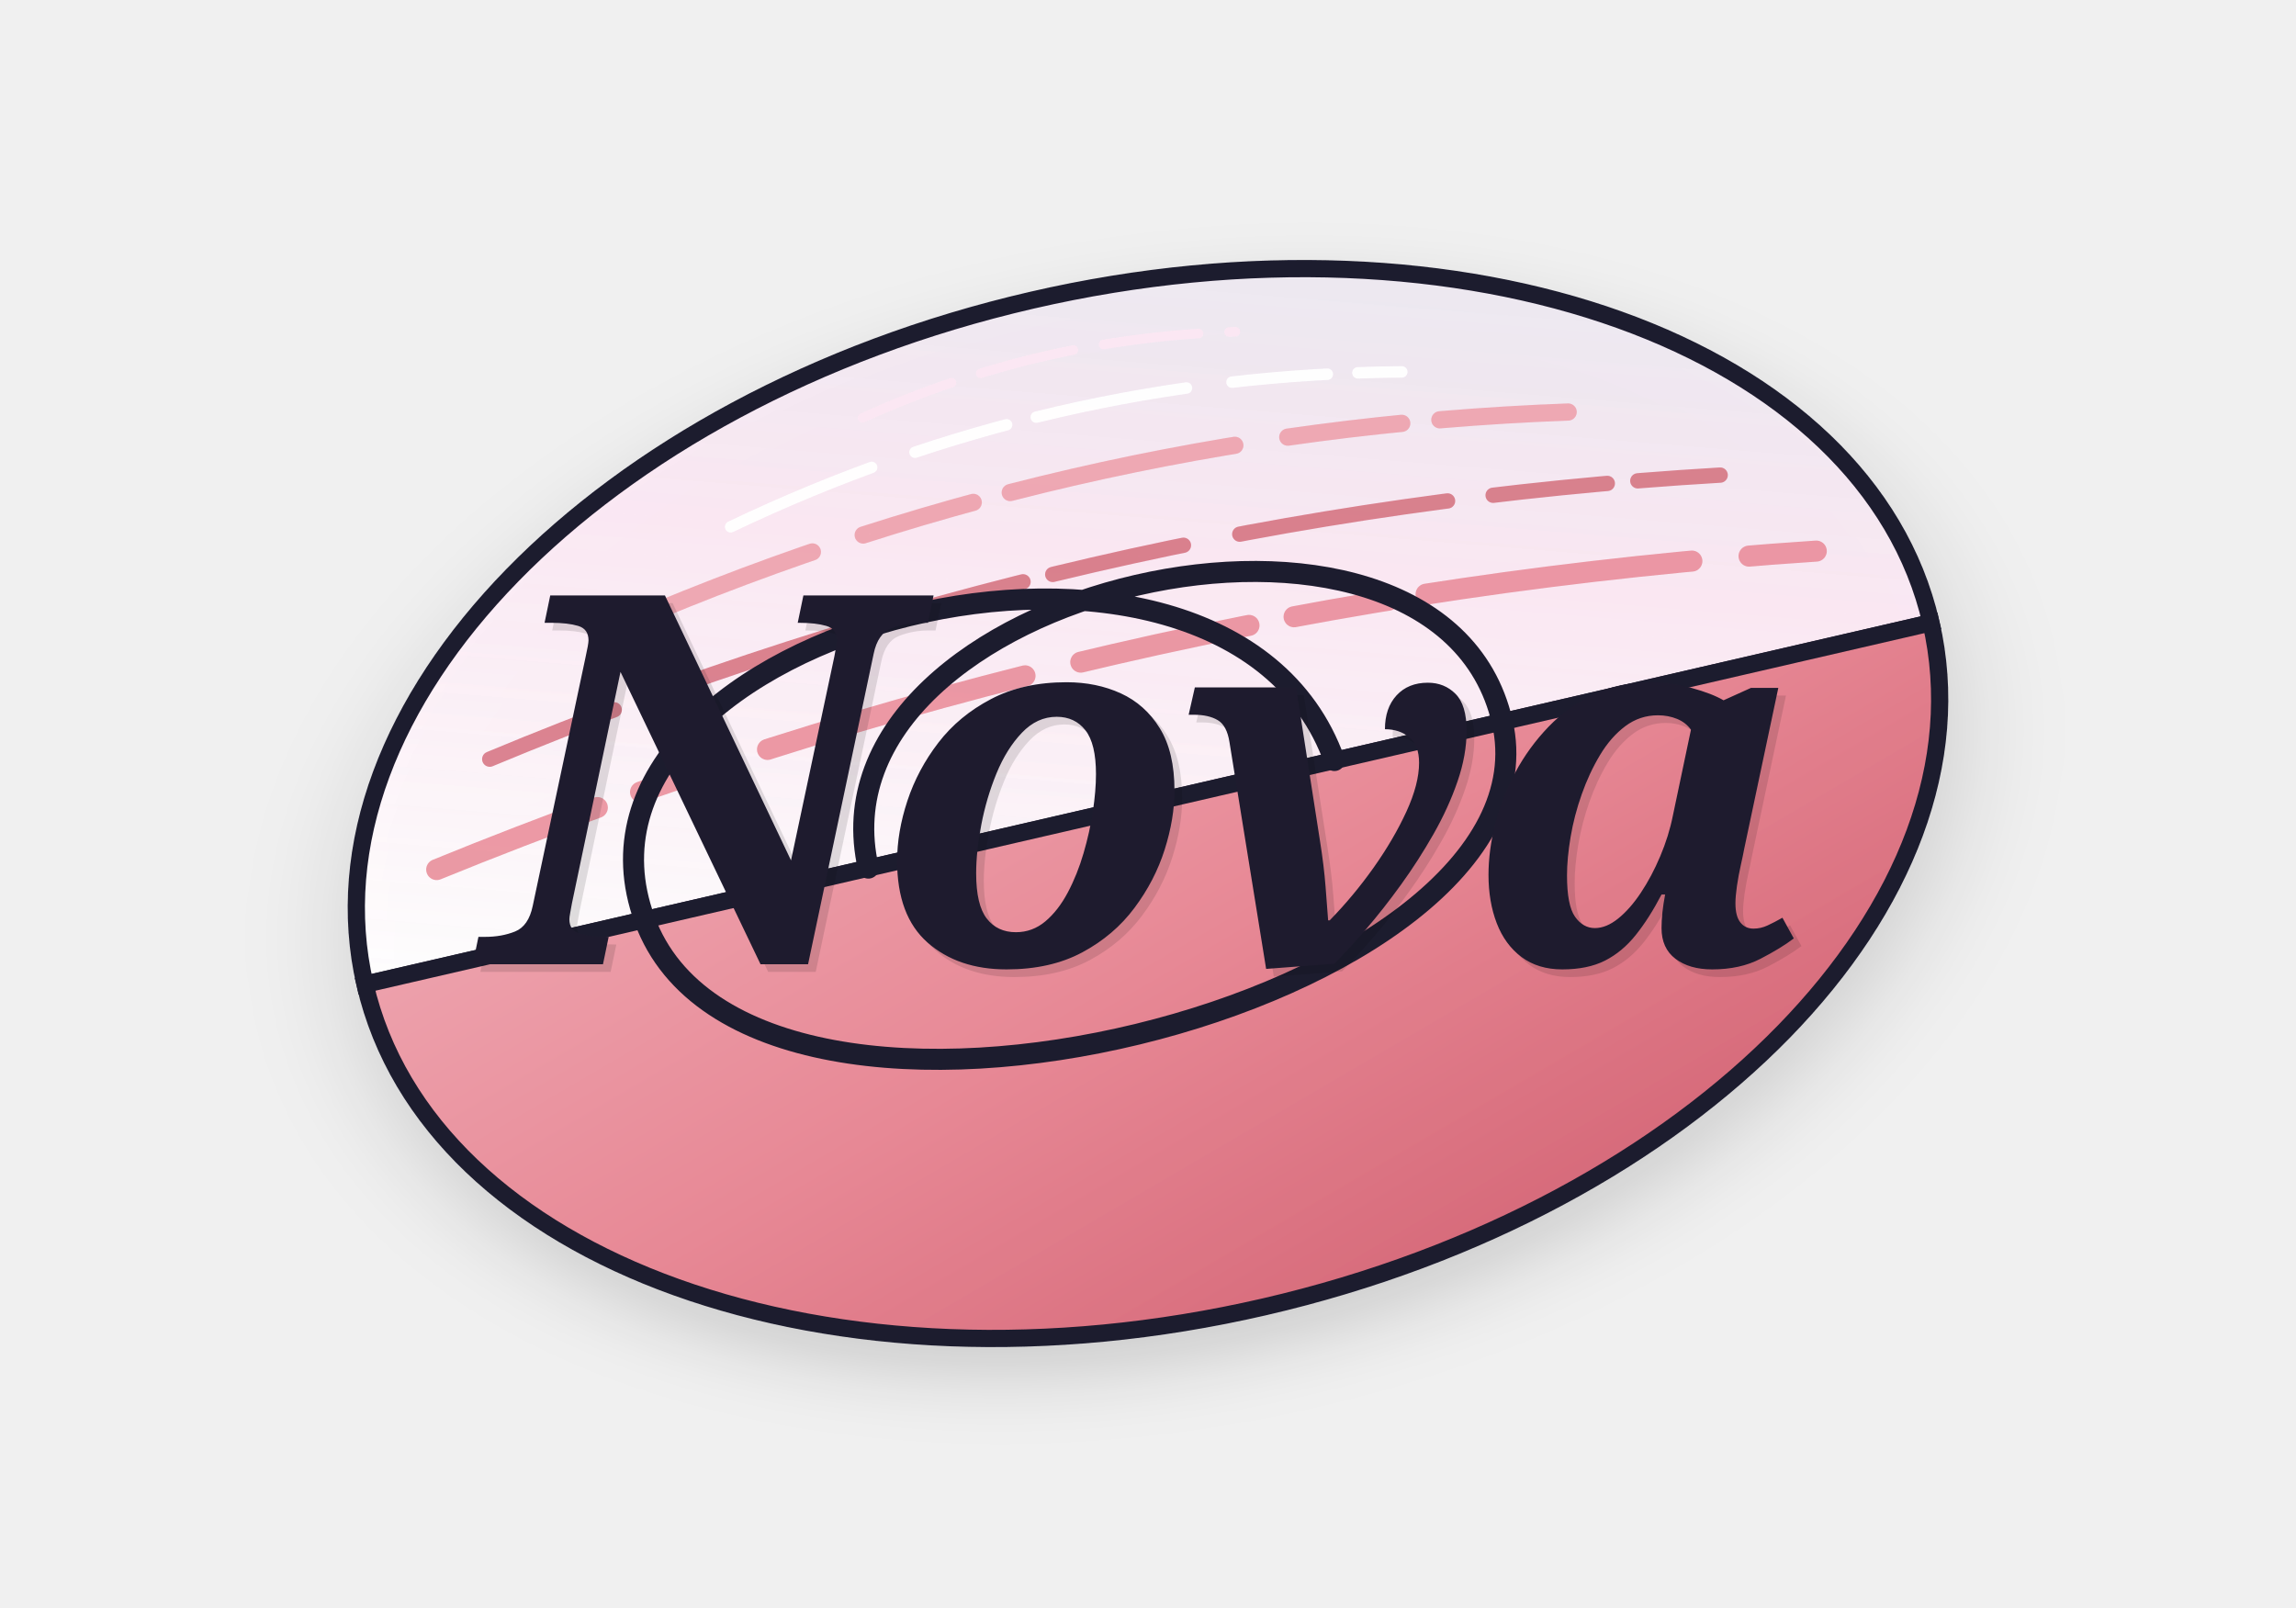
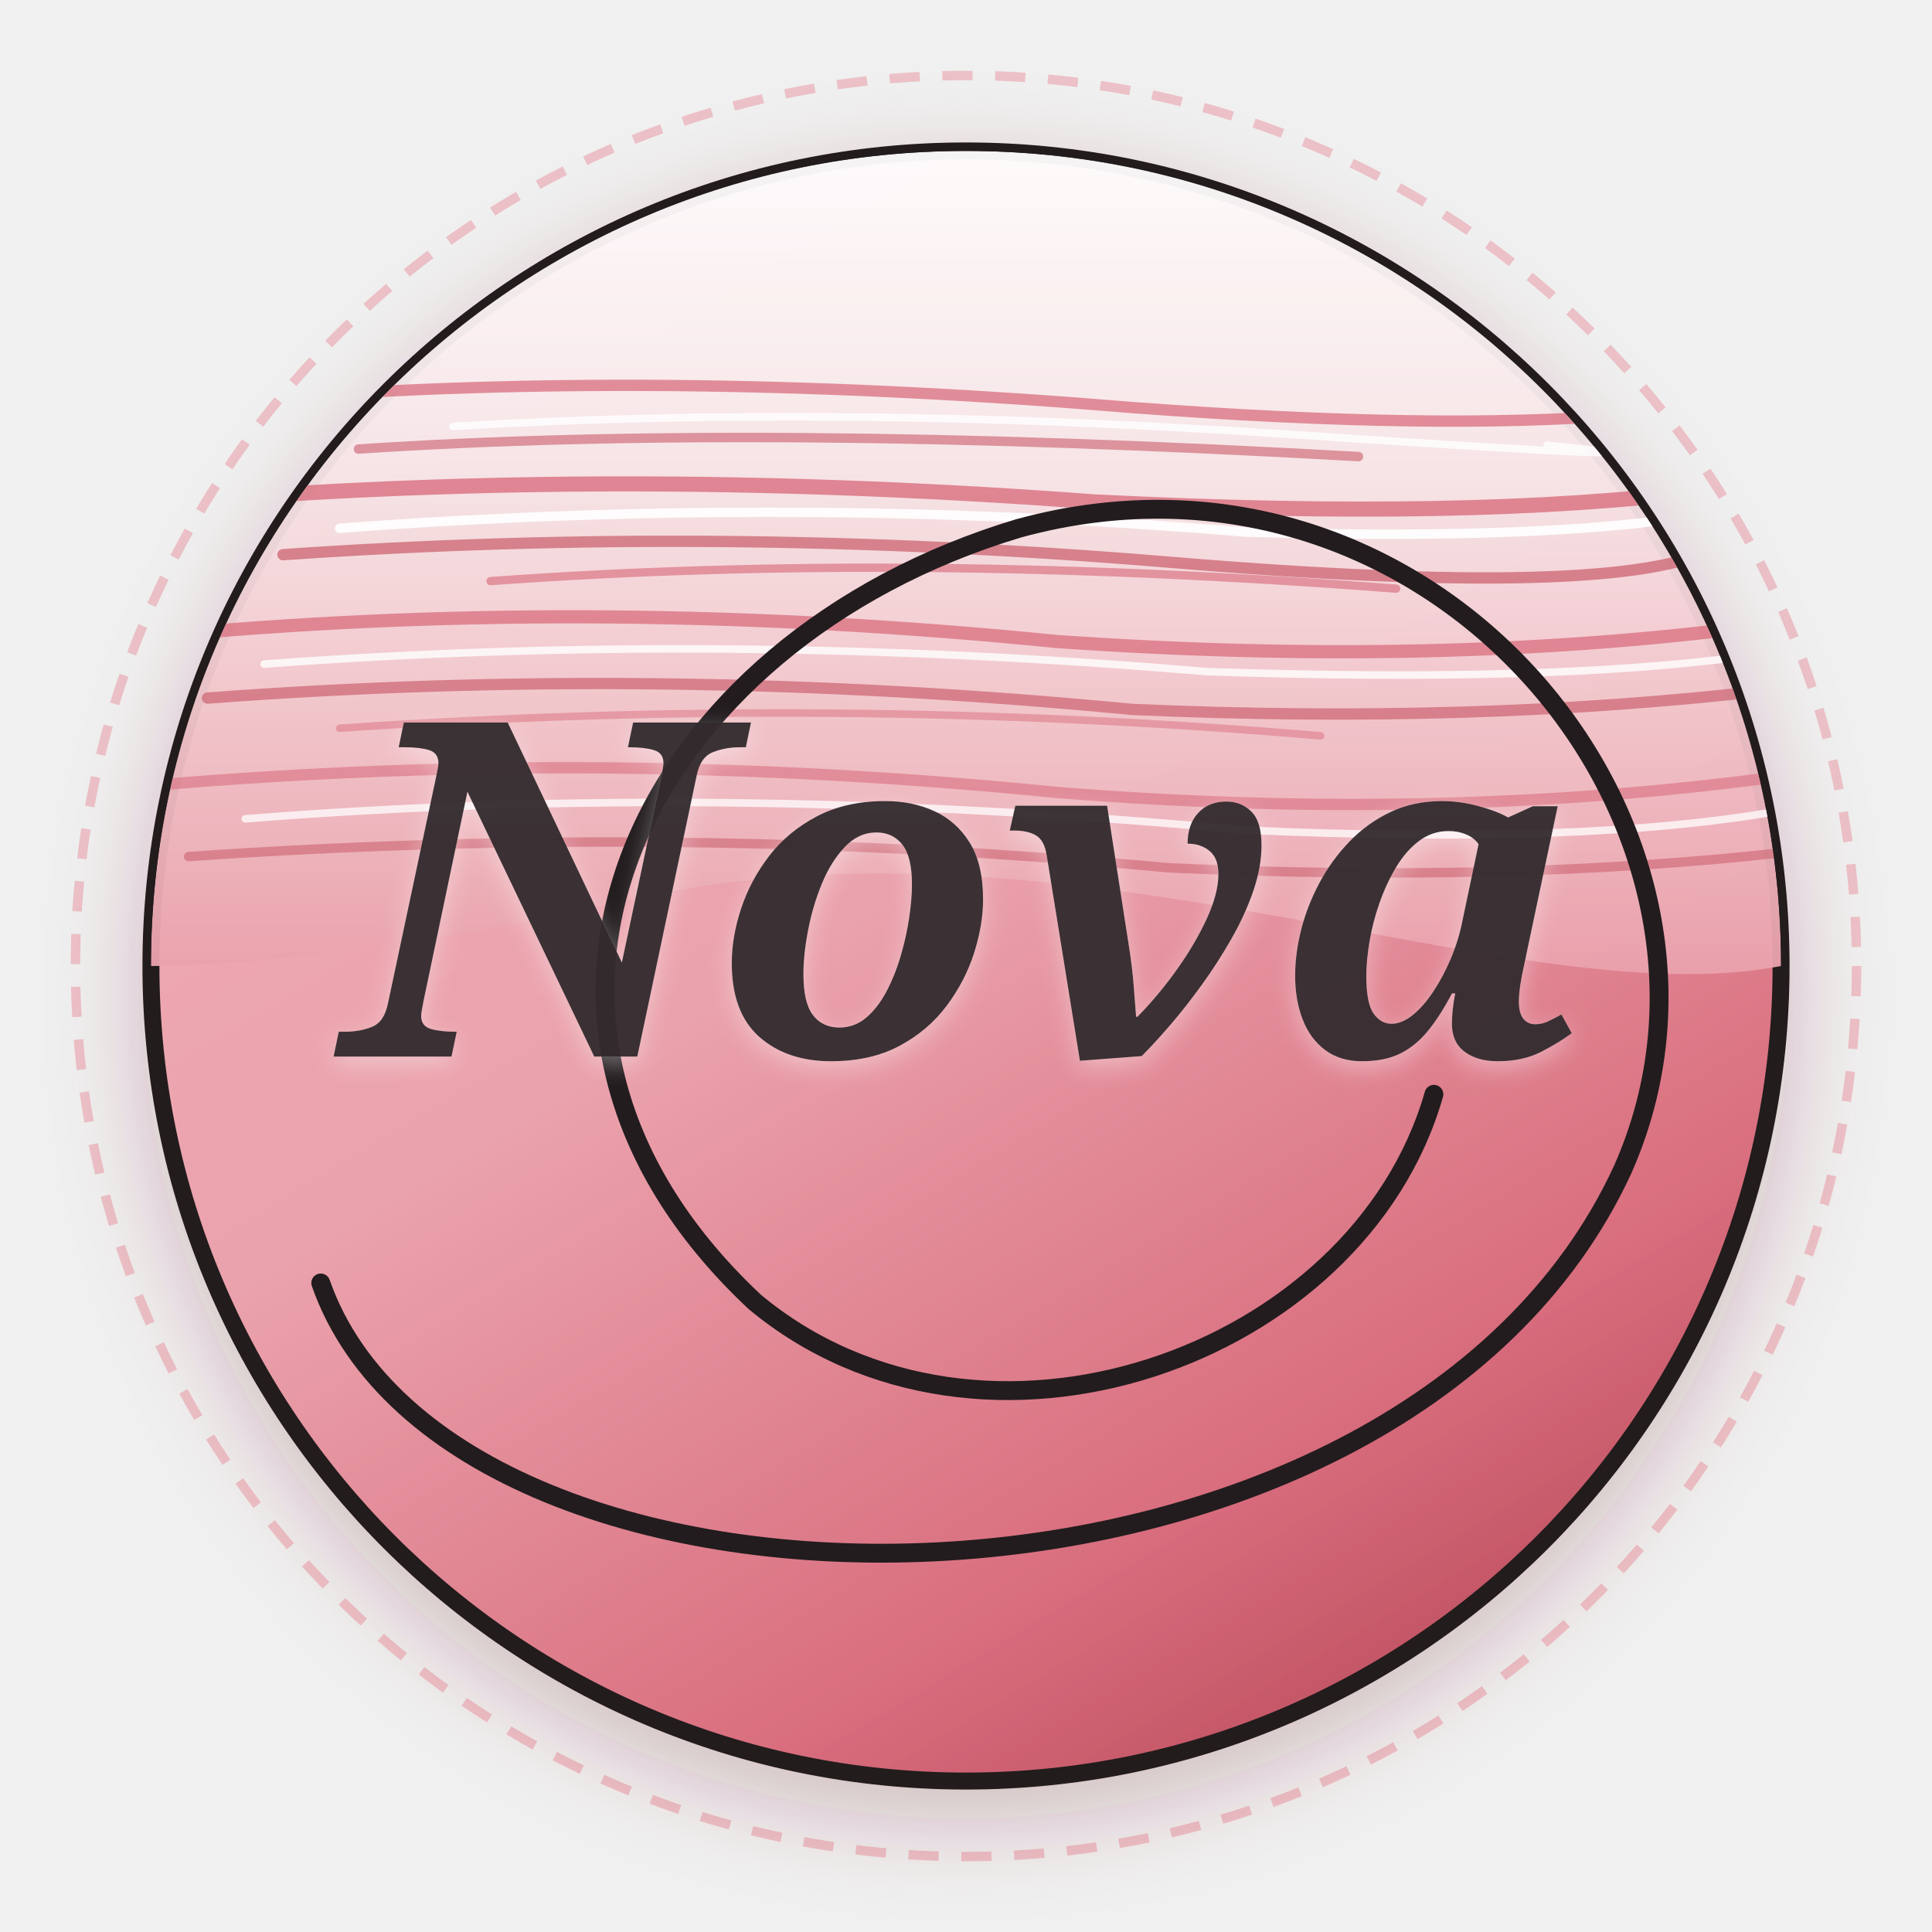
- <svg xmlns="http://www.w3.org/2000/svg" viewBox="0 0 600 420" width="100%" height="100%">
+ <svg xmlns="http://www.w3.org/2000/svg" viewBox="0 0 512 512" width="512" height="512">
  <defs>
-     <linearGradient id="planetGrad" x1="0%" y1="0%" x2="100%" y2="100%">
-       <stop offset="0%" stop-color="#EDA1AC" />
-       <stop offset="40%" stop-color="#E78895" />
-       <stop offset="100%" stop-color="#CF5D6E" />
+     <linearGradient id="planetGrad" x1="0.2" y1="0.0" x2="0.8" y2="1.0">
+       <stop offset="0%" stop-color="#F2AFB8" />
+       <stop offset="45%" stop-color="#EAA2AC" />
+       <stop offset="80%" stop-color="#D96E7E" />
+       <stop offset="100%" stop-color="#B84959" />
    </linearGradient>
-     <linearGradient id="skyGrad" x1="0%" y1="100%" x2="100%" y2="0%">
-       <stop offset="0%" stop-color="#FFFFFF" stop-opacity="0.95" />
-       <stop offset="50%" stop-color="#FCE7F3" stop-opacity="0.9" />
-       <stop offset="100%" stop-color="#E2E8F0" stop-opacity="0.95" />
+     <linearGradient id="skyGrad" x1="0" y1="0" x2="0" y2="1">
+       <stop offset="0%" stop-color="#FFFFFF" />
+       <stop offset="40%" stop-color="#F7E6E8" />
+       <stop offset="100%" stop-color="#EAA2AC" />
    </linearGradient>
-     <filter id="softShadow" x="-10%" y="-10%" width="130%" height="130%">
-       <feDropShadow dx="0" dy="8" stdDeviation="12" flood-color="#000000" flood-opacity="0.15" />
+     <clipPath id="planetClip">
+       <circle cx="256" cy="256" r="216" />
+     </clipPath>
+     <filter id="planetShadow" x="-15%" y="-15%" width="130%" height="130%">
+       <feDropShadow dx="0" dy="8" stdDeviation="12" flood-color="#7A2433" flood-opacity="0.25" />
+     </filter>
+     <filter id="textGlow" x="-20%" y="-20%" width="140%" height="140%">
+       <feDropShadow dx="0" dy="2" stdDeviation="3" flood-color="#FFFFFF" flood-opacity="0.6" />
    </filter>
  </defs>
-   <g transform="rotate(-13 300 210)" filter="url(#softShadow)">
-     <path d="M 90 210 A 210 135 0 0 1 510 210 Z" fill="url(#skyGrad)" stroke="#1E1B2E" stroke-width="4.5" />
-     <path d="M 115 185 Q 300 155 485 185" stroke="#E78895" stroke-width="5.5" stroke-dasharray="45 12 25 10 70 15" fill="none" stroke-linecap="round" opacity="0.85" />
-     <path d="M 135 160 Q 300 132 465 160" stroke="#CF5D6E" stroke-width="4" stroke-dasharray="35 15 55 12 30 8" fill="none" stroke-linecap="round" opacity="0.75" />
-     <path d="M 170 135 Q 300 110 430 135" stroke="#EDA1AC" stroke-width="4.5" stroke-dasharray="60 14 30 10" fill="none" stroke-linecap="round" opacity="0.9" />
-     <path d="M 210 115 Q 300 95 390 115" stroke="#FFFFFF" stroke-width="3" stroke-dasharray="40 12 25 8" fill="none" stroke-linecap="round" opacity="0.95" />
-     <path d="M 250 95 Q 300 85 350 95" stroke="#FCE7F3" stroke-width="2.5" stroke-dasharray="25 8" fill="none" stroke-linecap="round" opacity="0.9" />
-     <path d="M 90 210 A 210 135 0 0 0 510 210 Z" fill="url(#planetGrad)" stroke="#1E1B2E" stroke-width="4.5" />
-     <path d="M 225 210 C 225 135 395 135 395 210 C 395 285 175 290 165 210 C 155 130 340 125 350 210" fill="none" stroke="#1E1B2E" stroke-width="5.5" stroke-linecap="round" />
+   <circle cx="256" cy="256" r="236" fill="none" stroke="#EAA2AC" stroke-width="2.5" stroke-dasharray="8 6" opacity="0.6" />
+   <g filter="url(#planetShadow)">
+     <circle cx="256" cy="256" r="216" fill="url(#planetGrad)" stroke="#221C1E" stroke-width="4.5" />
+     <g clip-path="url(#planetClip)">
+       <path d="M 40,256 C 40,136 136,40 256,40 C 376,40 472,136 472,256 C 400,270 280,210 160,240 C 90,255 50,256 40,256 Z" fill="url(#skyGrad)" opacity="0.95" />
+       <path d="M 80,105 Q 180,98 300,108 Q 380,114 430,110" stroke="#D96E7E" stroke-width="3" stroke-linecap="round" fill="none" opacity="0.75" />
+       <path d="M 120,113 Q 220,107 340,115 T 410,118" stroke="#FFFFFF" stroke-width="2" stroke-linecap="round" fill="none" opacity="0.8" />
+       <path d="M 95,119 Q 200,112 360,121" stroke="#C95B6A" stroke-width="2.5" stroke-linecap="round" fill="none" opacity="0.6" />
+       <path d="M 60,132 Q 170,124 290,133 Q 390,138 452,130" stroke="#D96E7E" stroke-width="4" stroke-linecap="round" fill="none" opacity="0.8" />
+       <path d="M 90,140 Q 210,131 330,141 Q 400,143 440,138" stroke="#FFFFFF" stroke-width="2.5" stroke-linecap="round" fill="none" opacity="0.9" />
+       <path d="M 75,147 Q 190,139 310,149 T 455,145" stroke="#C95B6A" stroke-width="3" stroke-linecap="round" fill="none" opacity="0.7" />
+       <path d="M 130,154 Q 240,146 370,156" stroke="#D96E7E" stroke-width="2.2" stroke-linecap="round" fill="none" opacity="0.65" />
+       <path d="M 48,168 Q 160,158 280,170 Q 380,177 465,166" stroke="#D96E7E" stroke-width="3.5" stroke-linecap="round" fill="none" opacity="0.75" />
+       <path d="M 70,176 Q 190,167 320,178 Q 410,181 462,174" stroke="#FFFFFF" stroke-width="2" stroke-linecap="round" fill="none" opacity="0.8" />
+       <path d="M 55,185 Q 175,176 300,188 Q 390,192 468,183" stroke="#C95B6A" stroke-width="3" stroke-linecap="round" fill="none" opacity="0.65" />
+       <path d="M 90,193 Q 220,184 350,195" stroke="#D96E7E" stroke-width="2" stroke-linecap="round" fill="none" opacity="0.5" />
+       <path d="M 42,208 Q 160,198 280,210 Q 380,218 470,206" stroke="#D96E7E" stroke-width="3" stroke-linecap="round" fill="none" opacity="0.6" />
+       <path d="M 65,217 Q 190,207 330,220 Q 420,224 471,215" stroke="#FFFFFF" stroke-width="2" stroke-linecap="round" fill="none" opacity="0.75" />
+       <path d="M 50,227 Q 180,218 310,230 Q 400,234 472,226" stroke="#C95B6A" stroke-width="2.5" stroke-linecap="round" fill="none" opacity="0.55" />
+     </g>
  </g>
-   <g id="novaWordmark">
-     <text x="302" y="254" font-family="'Georgia', 'Playfair Display', serif" font-size="135" font-style="italic" font-weight="bold" fill="rgba(0,0,0,0.12)" text-anchor="middle" letter-spacing="-4">Nova</text>
-     <text x="300" y="252" font-family="'Georgia', 'Playfair Display', serif" font-size="135" font-style="italic" font-weight="bold" fill="#1E1B2E" text-anchor="middle" letter-spacing="-4">Nova</text>
+   <path d="M 85,340 C 120,440 370,440 430,310 C 470,220 380,110 270,140 C 170,170 120,270 200,345 C 260,395 360,360 380,290" fill="none" stroke="#221C1E" stroke-width="5" stroke-linecap="round" stroke-linejoin="round" />
+   <g id="wordmark" transform="translate(256, 280)">
+     <text x="0" y="0" text-anchor="middle" font-family="'Playfair Display', 'Noto Serif', 'Nimbus Roman', 'Baskerville', 'Georgia', 'Times New Roman', serif" font-size="124" font-style="italic" font-weight="bold" fill="#FFFFFF" opacity="0.6" filter="url(#textGlow)">Nova</text>
+     <text x="0" y="0" text-anchor="middle" font-family="'Playfair Display', 'Noto Serif', 'Nimbus Roman', 'Baskerville', 'Georgia', 'Times New Roman', serif" font-size="124" font-style="italic" font-weight="bold" fill="#221A1D" opacity="0.88">Nova</text>
  </g>
</svg>
